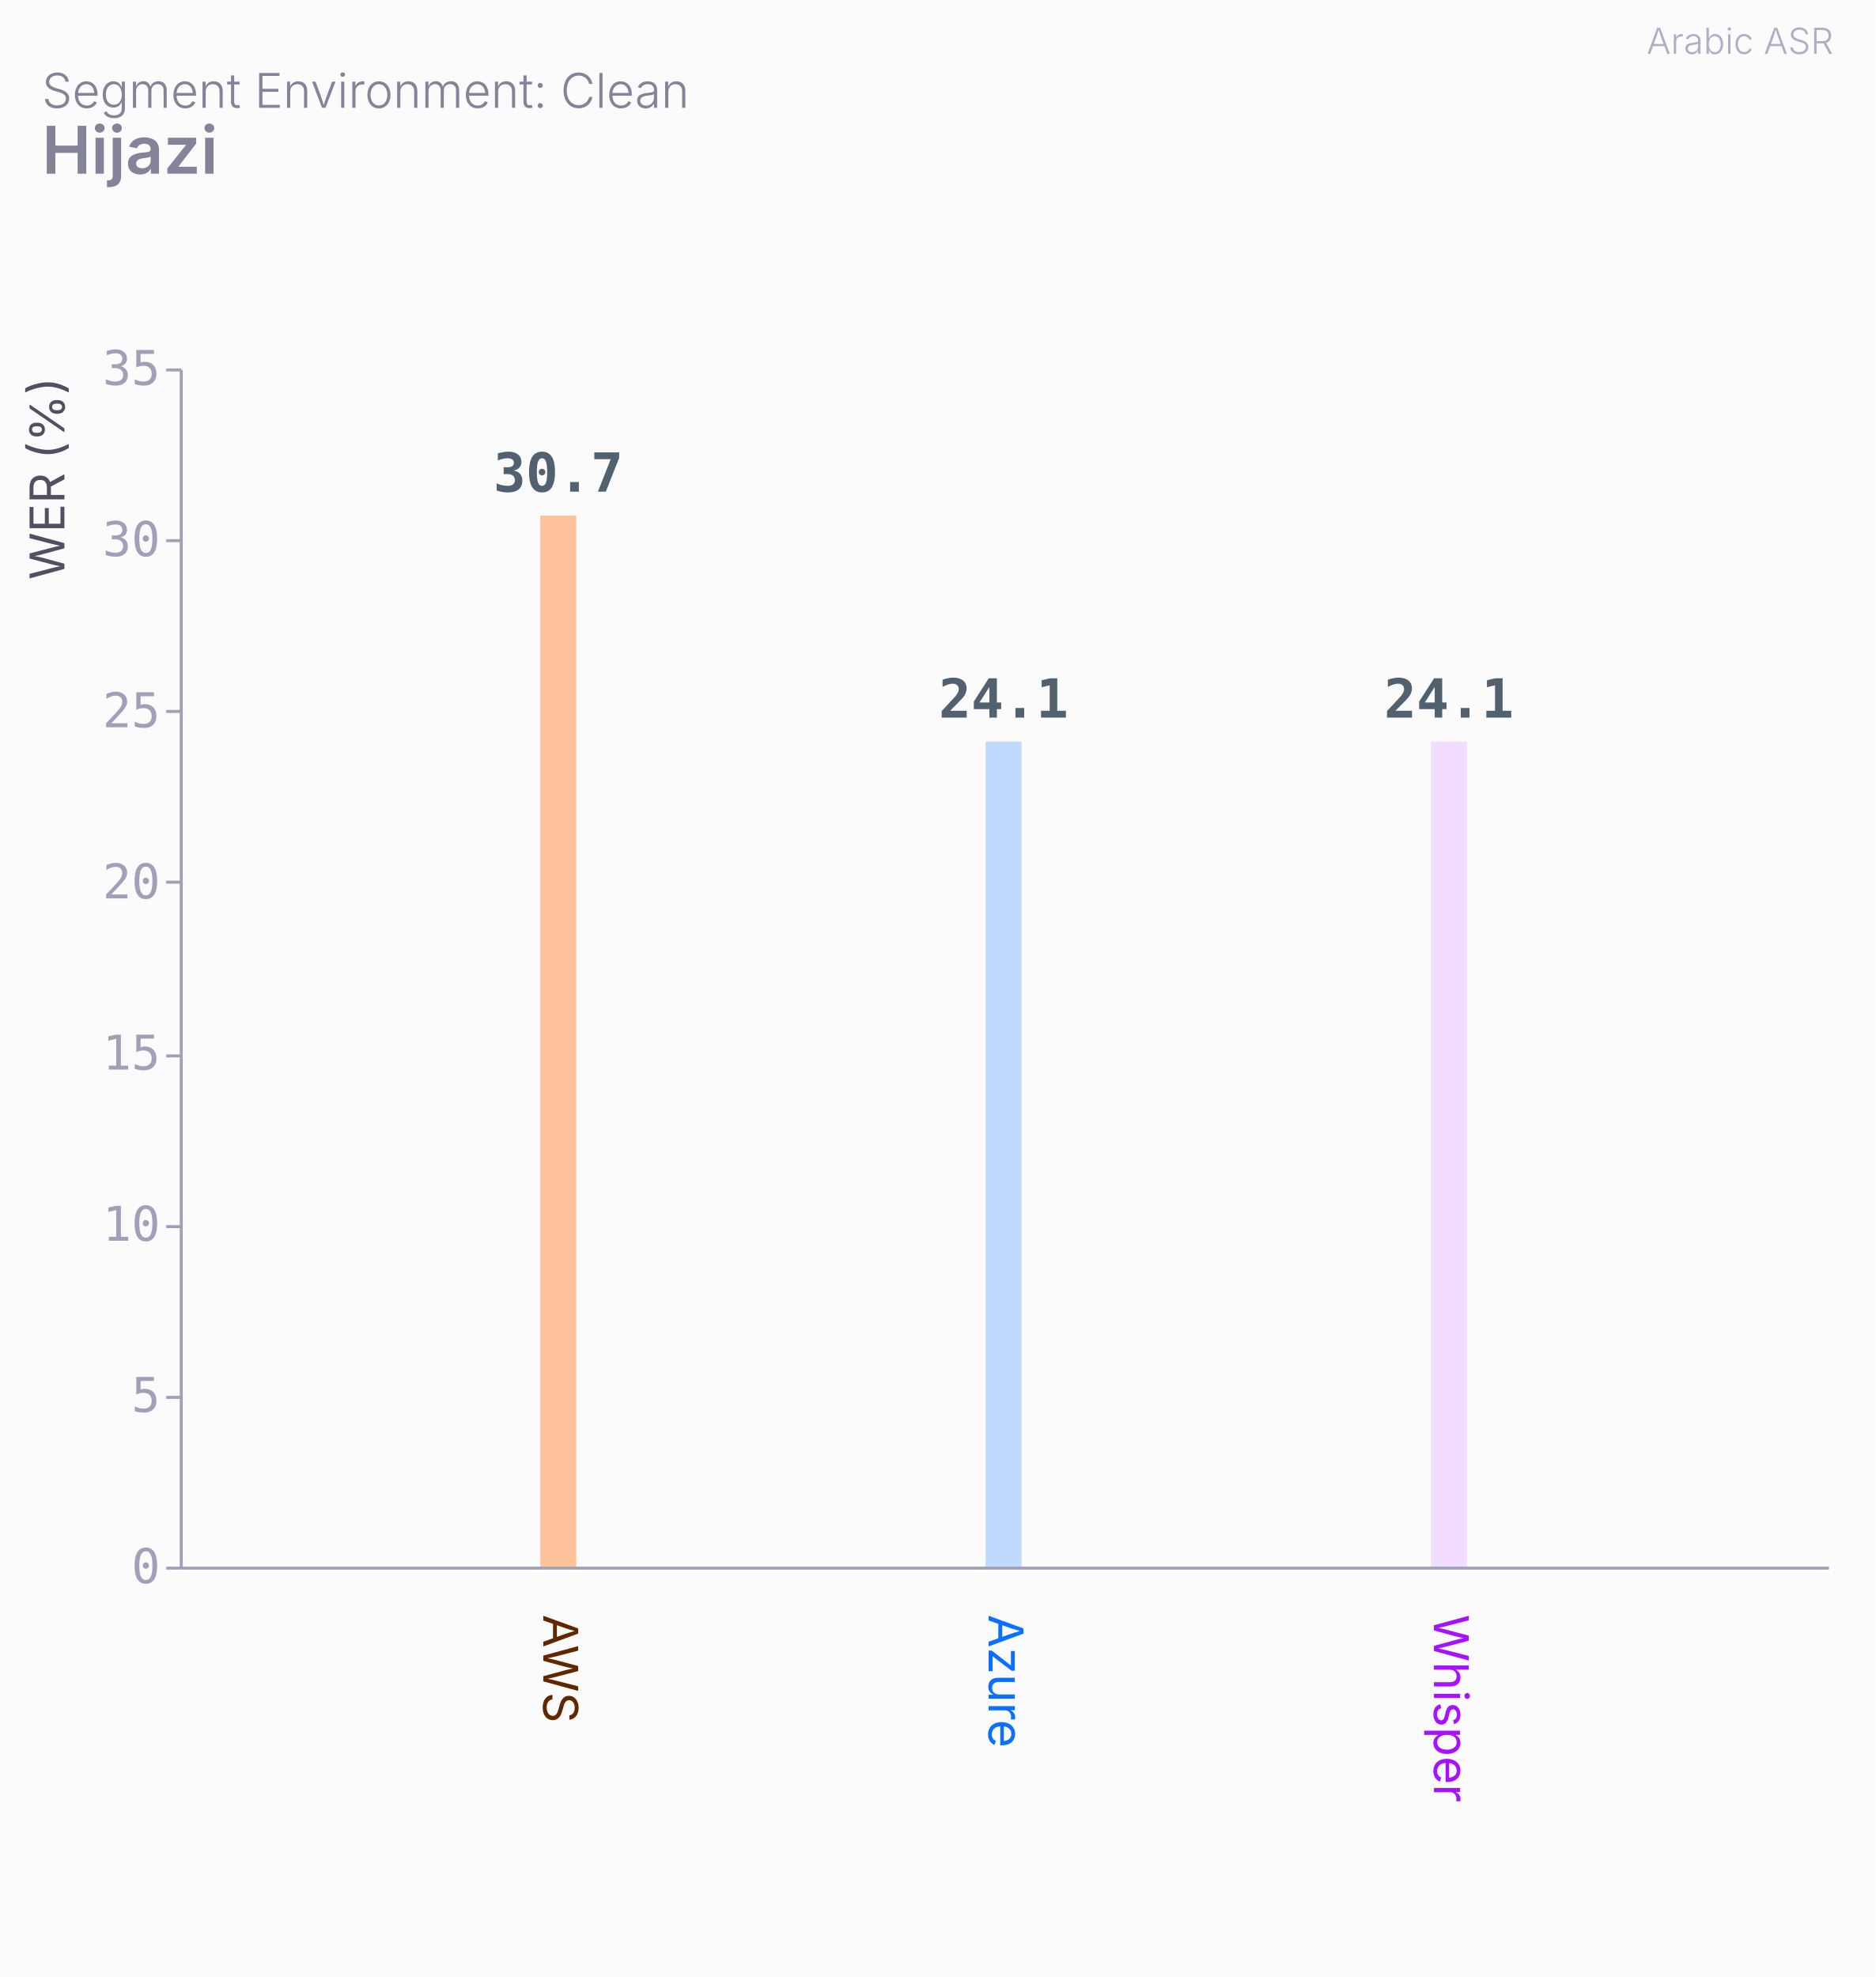
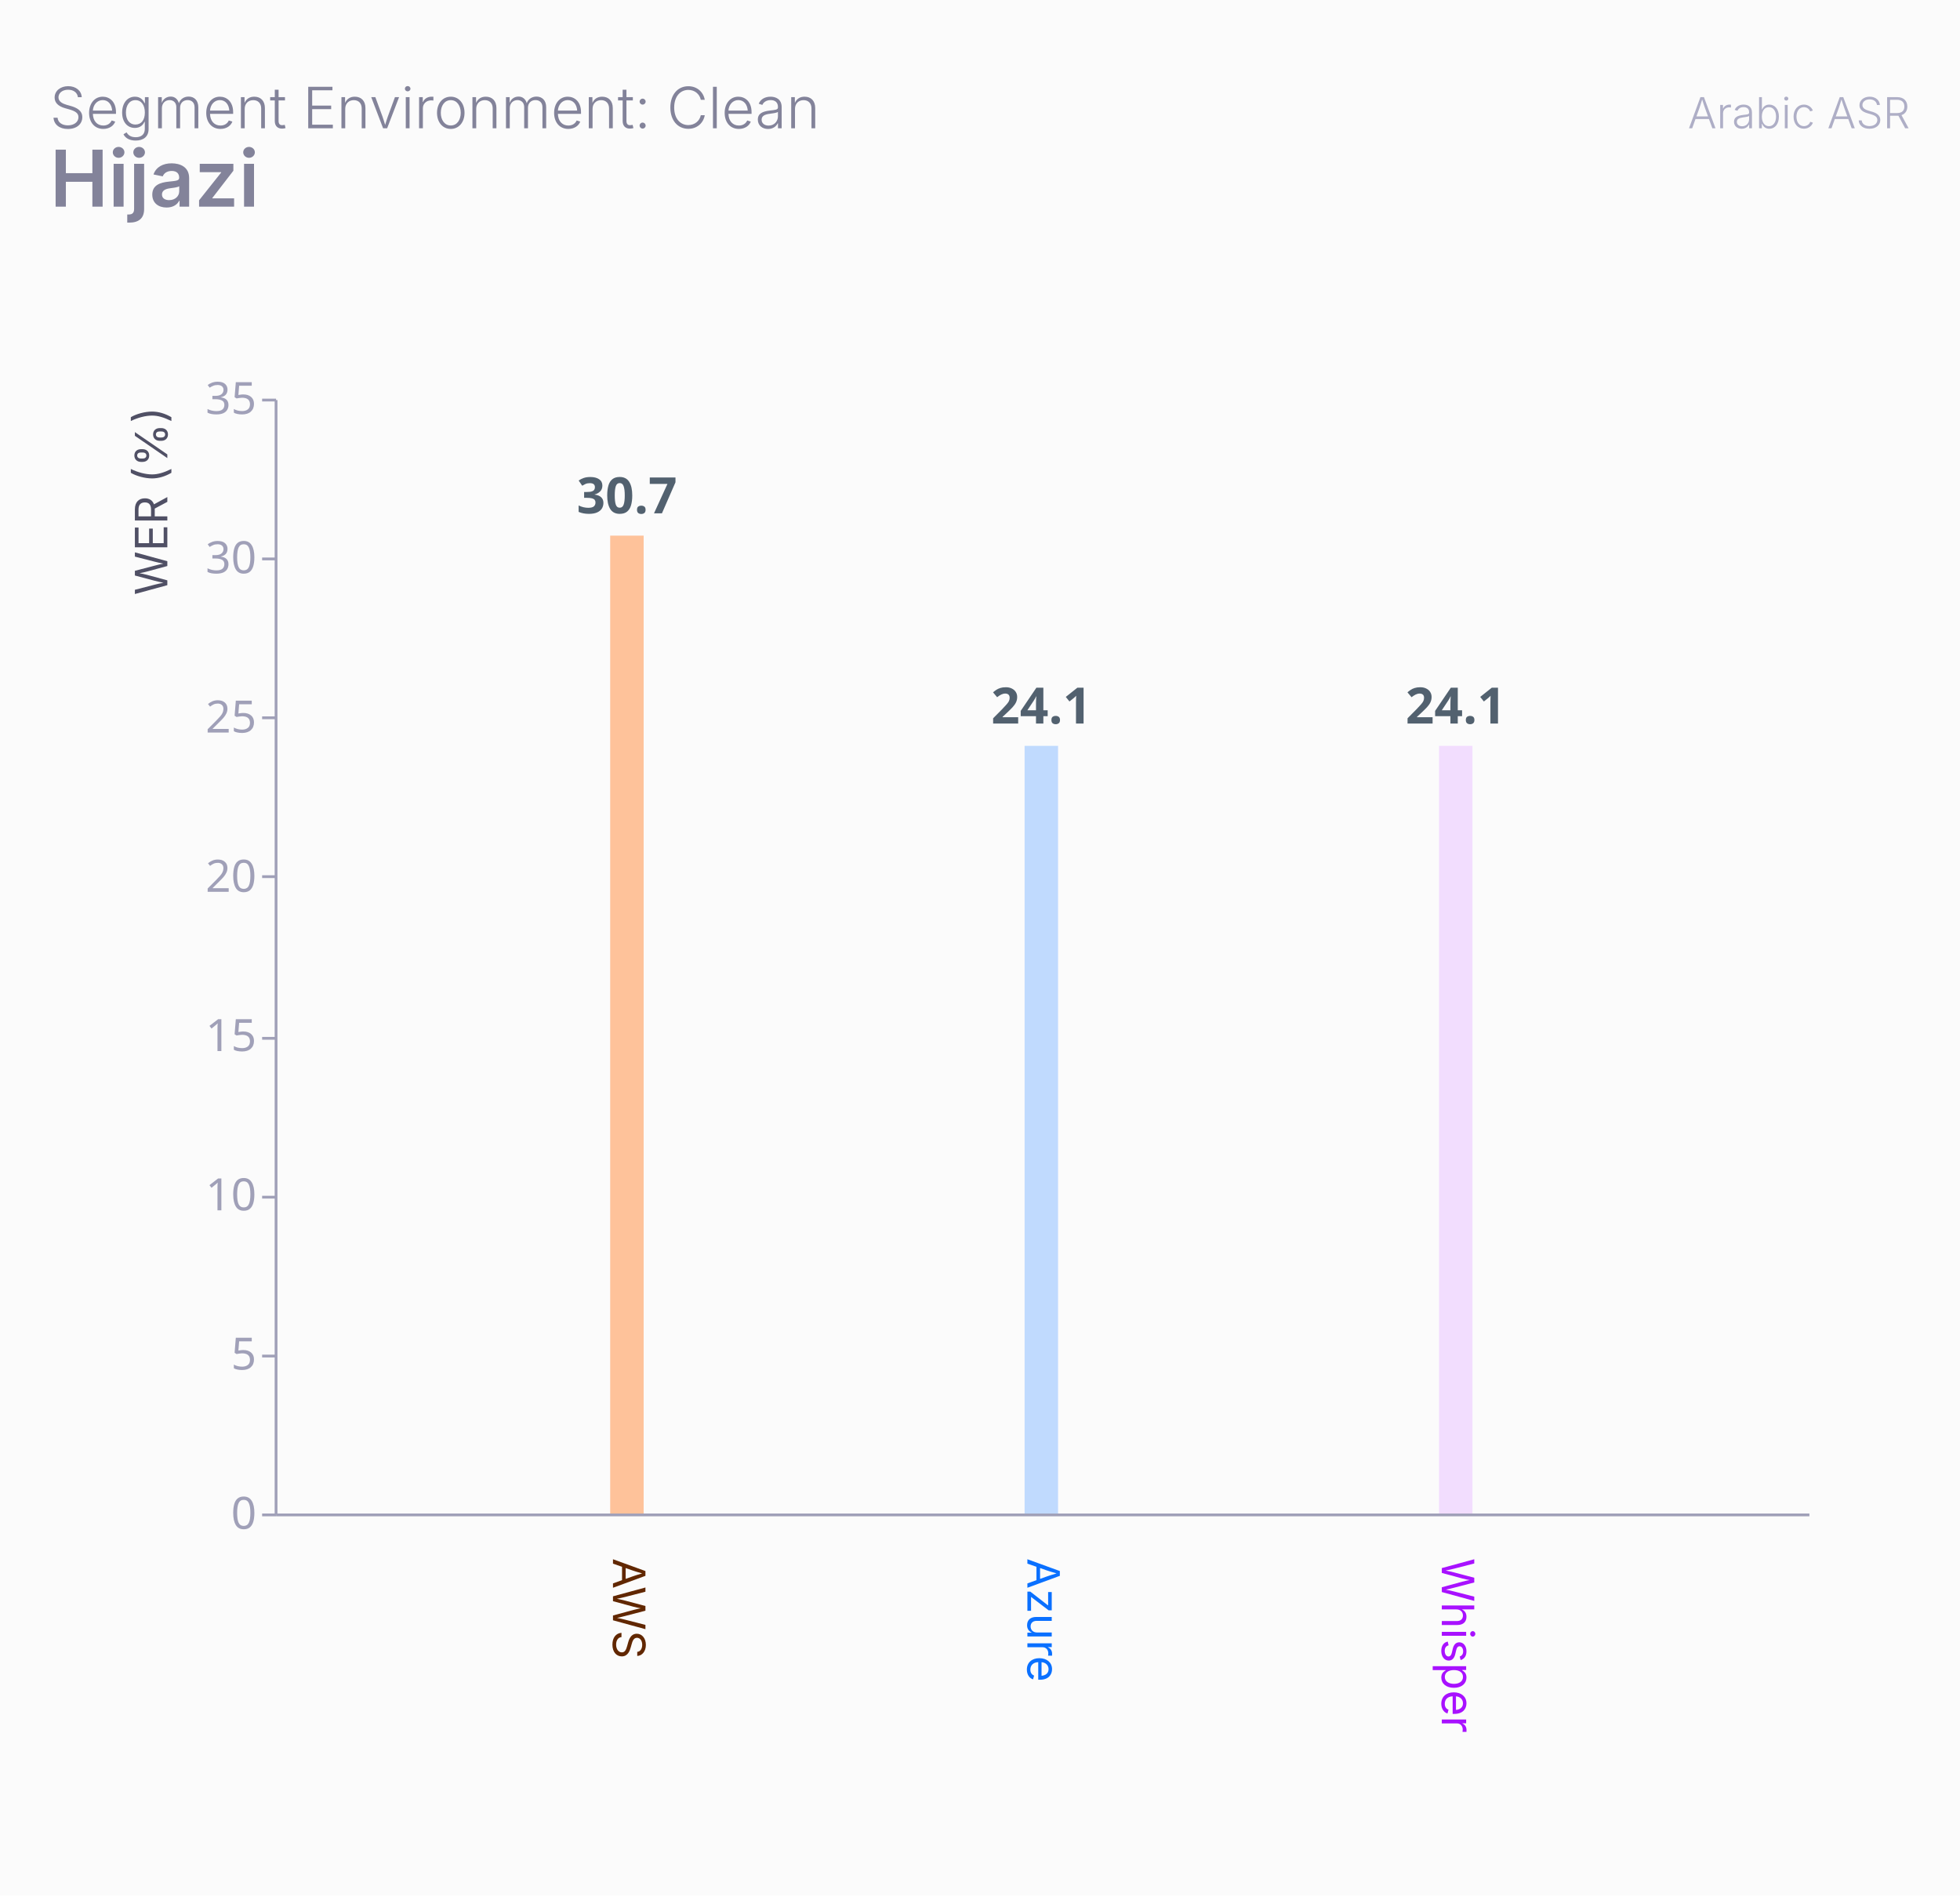
- <svg xmlns="http://www.w3.org/2000/svg" width="626" height="660">
-   <rect width="626" height="660" fill="#FBFBFB" />
-   <text x="612" y="18" text-anchor="end" font-family="Inter, system-ui, sans-serif" font-size="12" font-weight="300" fill="#aeaec6">Arabic ASR</text>
+ <svg xmlns="http://www.w3.org/2000/svg" width="550" height="532">
+   <rect width="550" height="532" fill="#FBFBFB" />
+   <text x="536" y="36" text-anchor="end" font-family="Inter, system-ui, sans-serif" font-size="12" font-weight="300" fill="#aeaec6">Arabic ASR</text>
  <text x="14" y="36" font-family="Inter, system-ui, sans-serif" font-size="16" font-weight="300" fill="#83839a">Segment Environment: Clean</text>
  <text x="14" y="58" font-family="Inter, system-ui, sans-serif" font-size="22" font-weight="600" fill="#83839a">Hijazi</text>
-   <svg y="72" version="1.1" class="marks" width="626" height="588" viewBox="0 0 626 588">
+   <svg y="72" version="1.1" class="marks" width="550" height="460" viewBox="0 0 626 588">
    <g fill="none" stroke-miterlimit="10" transform="translate(60,51)">
      <g class="mark-group role-frame root" role="graphics-object" aria-roledescription="group mark container">
        <g transform="translate(0,0)">
          <path class="background" aria-hidden="true" d="M0,0h550v400h-550Z" />
          <g>
            <g class="mark-group role-axis" aria-hidden="true">
              <g transform="translate(0.5,0.5)">
                <path class="background" aria-hidden="true" d="M0,0h0v0h0Z" pointer-events="none" />
                <g>
                  <g class="mark-rule role-axis-grid" pointer-events="none">
                    <line transform="translate(0,400)" x2="550" y2="0" stroke="rgba(255,255,255,0.07)" stroke-width="1" opacity="1" />
                    <line transform="translate(0,343)" x2="550" y2="0" stroke="rgba(255,255,255,0.07)" stroke-width="1" opacity="1" />
                    <line transform="translate(0,286)" x2="550" y2="0" stroke="rgba(255,255,255,0.07)" stroke-width="1" opacity="1" />
                    <line transform="translate(0,229)" x2="550" y2="0" stroke="rgba(255,255,255,0.07)" stroke-width="1" opacity="1" />
                    <line transform="translate(0,171)" x2="550" y2="0" stroke="rgba(255,255,255,0.07)" stroke-width="1" opacity="1" />
                    <line transform="translate(0,114)" x2="550" y2="0" stroke="rgba(255,255,255,0.07)" stroke-width="1" opacity="1" />
                    <line transform="translate(0,57)" x2="550" y2="0" stroke="rgba(255,255,255,0.07)" stroke-width="1" opacity="1" />
                    <line transform="translate(0,0)" x2="550" y2="0" stroke="rgba(255,255,255,0.07)" stroke-width="1" opacity="1" />
                  </g>
                </g>
                <path class="foreground" aria-hidden="true" d="" pointer-events="none" display="none" />
              </g>
            </g>
            <g class="mark-group role-axis" role="graphics-symbol" aria-roledescription="axis" aria-label="X-axis for a discrete scale with 3 values: AWS, Azure, Whisper">
              <g transform="translate(0.5,400.5)">
                <path class="background" aria-hidden="true" d="M0,0h0v0h0Z" pointer-events="none" />
                <g>
                  <g class="mark-rule role-axis-domain" pointer-events="none">
                    <line transform="translate(0,0)" x2="550" y2="0" stroke="#a0a0b8" stroke-width="1" opacity="1" />
                  </g>
                </g>
                <path class="foreground" aria-hidden="true" d="" pointer-events="none" display="none" />
              </g>
            </g>
            <g class="mark-group role-axis" role="graphics-symbol" aria-roledescription="axis" aria-label="Y-axis titled 'WER (%)' for a linear scale with values from 0 to 35">
              <g transform="translate(0.5,0.5)">
                <path class="background" aria-hidden="true" d="M0,0h0v0h0Z" pointer-events="none" />
                <g>
                  <g class="mark-rule role-axis-tick" pointer-events="none">
                    <line transform="translate(0,400)" x2="-5" y2="0" stroke="#a0a0b8" stroke-width="1" opacity="1" />
                    <line transform="translate(0,343)" x2="-5" y2="0" stroke="#a0a0b8" stroke-width="1" opacity="1" />
                    <line transform="translate(0,286)" x2="-5" y2="0" stroke="#a0a0b8" stroke-width="1" opacity="1" />
                    <line transform="translate(0,229)" x2="-5" y2="0" stroke="#a0a0b8" stroke-width="1" opacity="1" />
                    <line transform="translate(0,171)" x2="-5" y2="0" stroke="#a0a0b8" stroke-width="1" opacity="1" />
                    <line transform="translate(0,114)" x2="-5" y2="0" stroke="#a0a0b8" stroke-width="1" opacity="1" />
                    <line transform="translate(0,57)" x2="-5" y2="0" stroke="#a0a0b8" stroke-width="1" opacity="1" />
                    <line transform="translate(0,0)" x2="-5" y2="0" stroke="#a0a0b8" stroke-width="1" opacity="1" />
                  </g>
                  <g class="mark-text role-axis-label" pointer-events="none">
-                     <text text-anchor="end" transform="translate(-7,405)" font-family="&quot;JetBrains Mono&quot;, monospace" font-size="16px" font-weight="400" fill="#a0a0b8" opacity="1">0</text>
-                     <text text-anchor="end" transform="translate(-7,347.8571)" font-family="&quot;JetBrains Mono&quot;, monospace" font-size="16px" font-weight="400" fill="#a0a0b8" opacity="1">5</text>
-                     <text text-anchor="end" transform="translate(-7,290.7143)" font-family="&quot;JetBrains Mono&quot;, monospace" font-size="16px" font-weight="400" fill="#a0a0b8" opacity="1">10</text>
-                     <text text-anchor="end" transform="translate(-7,233.5714)" font-family="&quot;JetBrains Mono&quot;, monospace" font-size="16px" font-weight="400" fill="#a0a0b8" opacity="1">15</text>
-                     <text text-anchor="end" transform="translate(-7,176.4286)" font-family="&quot;JetBrains Mono&quot;, monospace" font-size="16px" font-weight="400" fill="#a0a0b8" opacity="1">20</text>
-                     <text text-anchor="end" transform="translate(-7,119.2857)" font-family="&quot;JetBrains Mono&quot;, monospace" font-size="16px" font-weight="400" fill="#a0a0b8" opacity="1">25</text>
-                     <text text-anchor="end" transform="translate(-7,62.14286)" font-family="&quot;JetBrains Mono&quot;, monospace" font-size="16px" font-weight="400" fill="#a0a0b8" opacity="1">30</text>
-                     <text text-anchor="end" transform="translate(-7,5)" font-family="&quot;JetBrains Mono&quot;, monospace" font-size="16px" font-weight="400" fill="#a0a0b8" opacity="1">35</text>
+                     <text text-anchor="end" transform="translate(-7,405)" font-family="JetBrains Mono" font-size="16px" font-weight="400" fill="#a0a0b8" opacity="1">0</text>
+                     <text text-anchor="end" transform="translate(-7,347.8571)" font-family="JetBrains Mono" font-size="16px" font-weight="400" fill="#a0a0b8" opacity="1">5</text>
+                     <text text-anchor="end" transform="translate(-7,290.7143)" font-family="JetBrains Mono" font-size="16px" font-weight="400" fill="#a0a0b8" opacity="1">10</text>
+                     <text text-anchor="end" transform="translate(-7,233.5714)" font-family="JetBrains Mono" font-size="16px" font-weight="400" fill="#a0a0b8" opacity="1">15</text>
+                     <text text-anchor="end" transform="translate(-7,176.4286)" font-family="JetBrains Mono" font-size="16px" font-weight="400" fill="#a0a0b8" opacity="1">20</text>
+                     <text text-anchor="end" transform="translate(-7,119.2857)" font-family="JetBrains Mono" font-size="16px" font-weight="400" fill="#a0a0b8" opacity="1">25</text>
+                     <text text-anchor="end" transform="translate(-7,62.14286)" font-family="JetBrains Mono" font-size="16px" font-weight="400" fill="#a0a0b8" opacity="1">30</text>
+                     <text text-anchor="end" transform="translate(-7,5)" font-family="JetBrains Mono" font-size="16px" font-weight="400" fill="#a0a0b8" opacity="1">35</text>
                  </g>
                  <g class="mark-rule role-axis-domain" pointer-events="none">
                    <line transform="translate(0,400)" x2="0" y2="-400" stroke="#a0a0b8" stroke-width="1" opacity="1" />
                  </g>
                  <g class="mark-text role-axis-title" pointer-events="none">
                    <text text-anchor="start" transform="translate(-36,70) rotate(-90) translate(0,-3)" font-family="Inter, system-ui, sans-serif" font-size="16px" font-weight="400" fill="#505065" opacity="1">WER (%)</text>
                  </g>
                </g>
                <path class="foreground" aria-hidden="true" d="" pointer-events="none" display="none" />
              </g>
            </g>
            <g class="mark-rect role-mark layer_0_marks" role="graphics-object" aria-roledescription="rect mark container">
              <path aria-label="model: AWS; wer: 30.7; barColor: rgba(255, 181, 133,0.82)" role="graphics-symbol" aria-roledescription="bar" d="M120.351,49.143h12v350.857h-12Z" fill="rgba(255, 181, 133,0.82)" stroke-width="0" />
              <path aria-label="model: Azure; wer: 24.1; barColor: rgba(179, 211, 255,0.82)" role="graphics-symbol" aria-roledescription="bar" d="M269,124.571h12v275.429h-12Z" fill="rgba(179, 211, 255,0.82)" stroke-width="0" />
              <path aria-label="model: Whisper; wer: 24.1; barColor: rgba(240, 215, 255,0.82)" role="graphics-symbol" aria-roledescription="bar" d="M417.649,124.571h12v275.429h-12Z" fill="rgba(240, 215, 255,0.82)" stroke-width="0" />
            </g>
            <g class="mark-text role-mark layer_1_marks" role="graphics-object" aria-roledescription="text mark container">
-               <text aria-label="model: AWS; wer: 30.7" role="graphics-symbol" aria-roledescription="text mark" text-anchor="middle" transform="translate(126.3514,41.14286)" font-family="&quot;JetBrains Mono&quot;, monospace" font-size="18px" font-weight="600" fill="#52616F">30.7</text>
-               <text aria-label="model: Azure; wer: 24.1" role="graphics-symbol" aria-roledescription="text mark" text-anchor="middle" transform="translate(275,116.5714)" font-family="&quot;JetBrains Mono&quot;, monospace" font-size="18px" font-weight="600" fill="#52616F">24.1</text>
-               <text aria-label="model: Whisper; wer: 24.1" role="graphics-symbol" aria-roledescription="text mark" text-anchor="middle" transform="translate(423.6486,116.5714)" font-family="&quot;JetBrains Mono&quot;, monospace" font-size="18px" font-weight="600" fill="#52616F">24.1</text>
+               <text aria-label="model: AWS; wer: 30.7" role="graphics-symbol" aria-roledescription="text mark" text-anchor="middle" transform="translate(126.3514,41.14286)" font-family="JetBrains Mono" font-size="18px" font-weight="600" fill="#52616F">30.7</text>
+               <text aria-label="model: Azure; wer: 24.1" role="graphics-symbol" aria-roledescription="text mark" text-anchor="middle" transform="translate(275,116.5714)" font-family="JetBrains Mono" font-size="18px" font-weight="600" fill="#52616F">24.1</text>
+               <text aria-label="model: Whisper; wer: 24.1" role="graphics-symbol" aria-roledescription="text mark" text-anchor="middle" transform="translate(423.6486,116.5714)" font-family="JetBrains Mono" font-size="18px" font-weight="600" fill="#52616F">24.1</text>
            </g>
            <g class="mark-text role-mark layer_2_marks" role="graphics-object" aria-roledescription="text mark container">
              <text aria-label="model: AWS; labelColor: #612700" role="graphics-symbol" aria-roledescription="text mark" text-anchor="start" transform="translate(126.3514,400) rotate(90) translate(16,5)" font-family="Inter, system-ui, sans-serif" font-size="16px" font-weight="400" fill="#612700">AWS</text>
              <text aria-label="model: Azure; labelColor: #0a70ff" role="graphics-symbol" aria-roledescription="text mark" text-anchor="start" transform="translate(275,400) rotate(90) translate(16,5)" font-family="Inter, system-ui, sans-serif" font-size="16px" font-weight="400" fill="#0a70ff">Azure</text>
              <text aria-label="model: Whisper; labelColor: #a811ff" role="graphics-symbol" aria-roledescription="text mark" text-anchor="start" transform="translate(423.6486,400) rotate(90) translate(16,5)" font-family="Inter, system-ui, sans-serif" font-size="16px" font-weight="400" fill="#a811ff">Whisper</text>
            </g>
          </g>
          <path class="foreground" aria-hidden="true" d="" display="none" />
        </g>
      </g>
    </g>
  </svg>
</svg>
